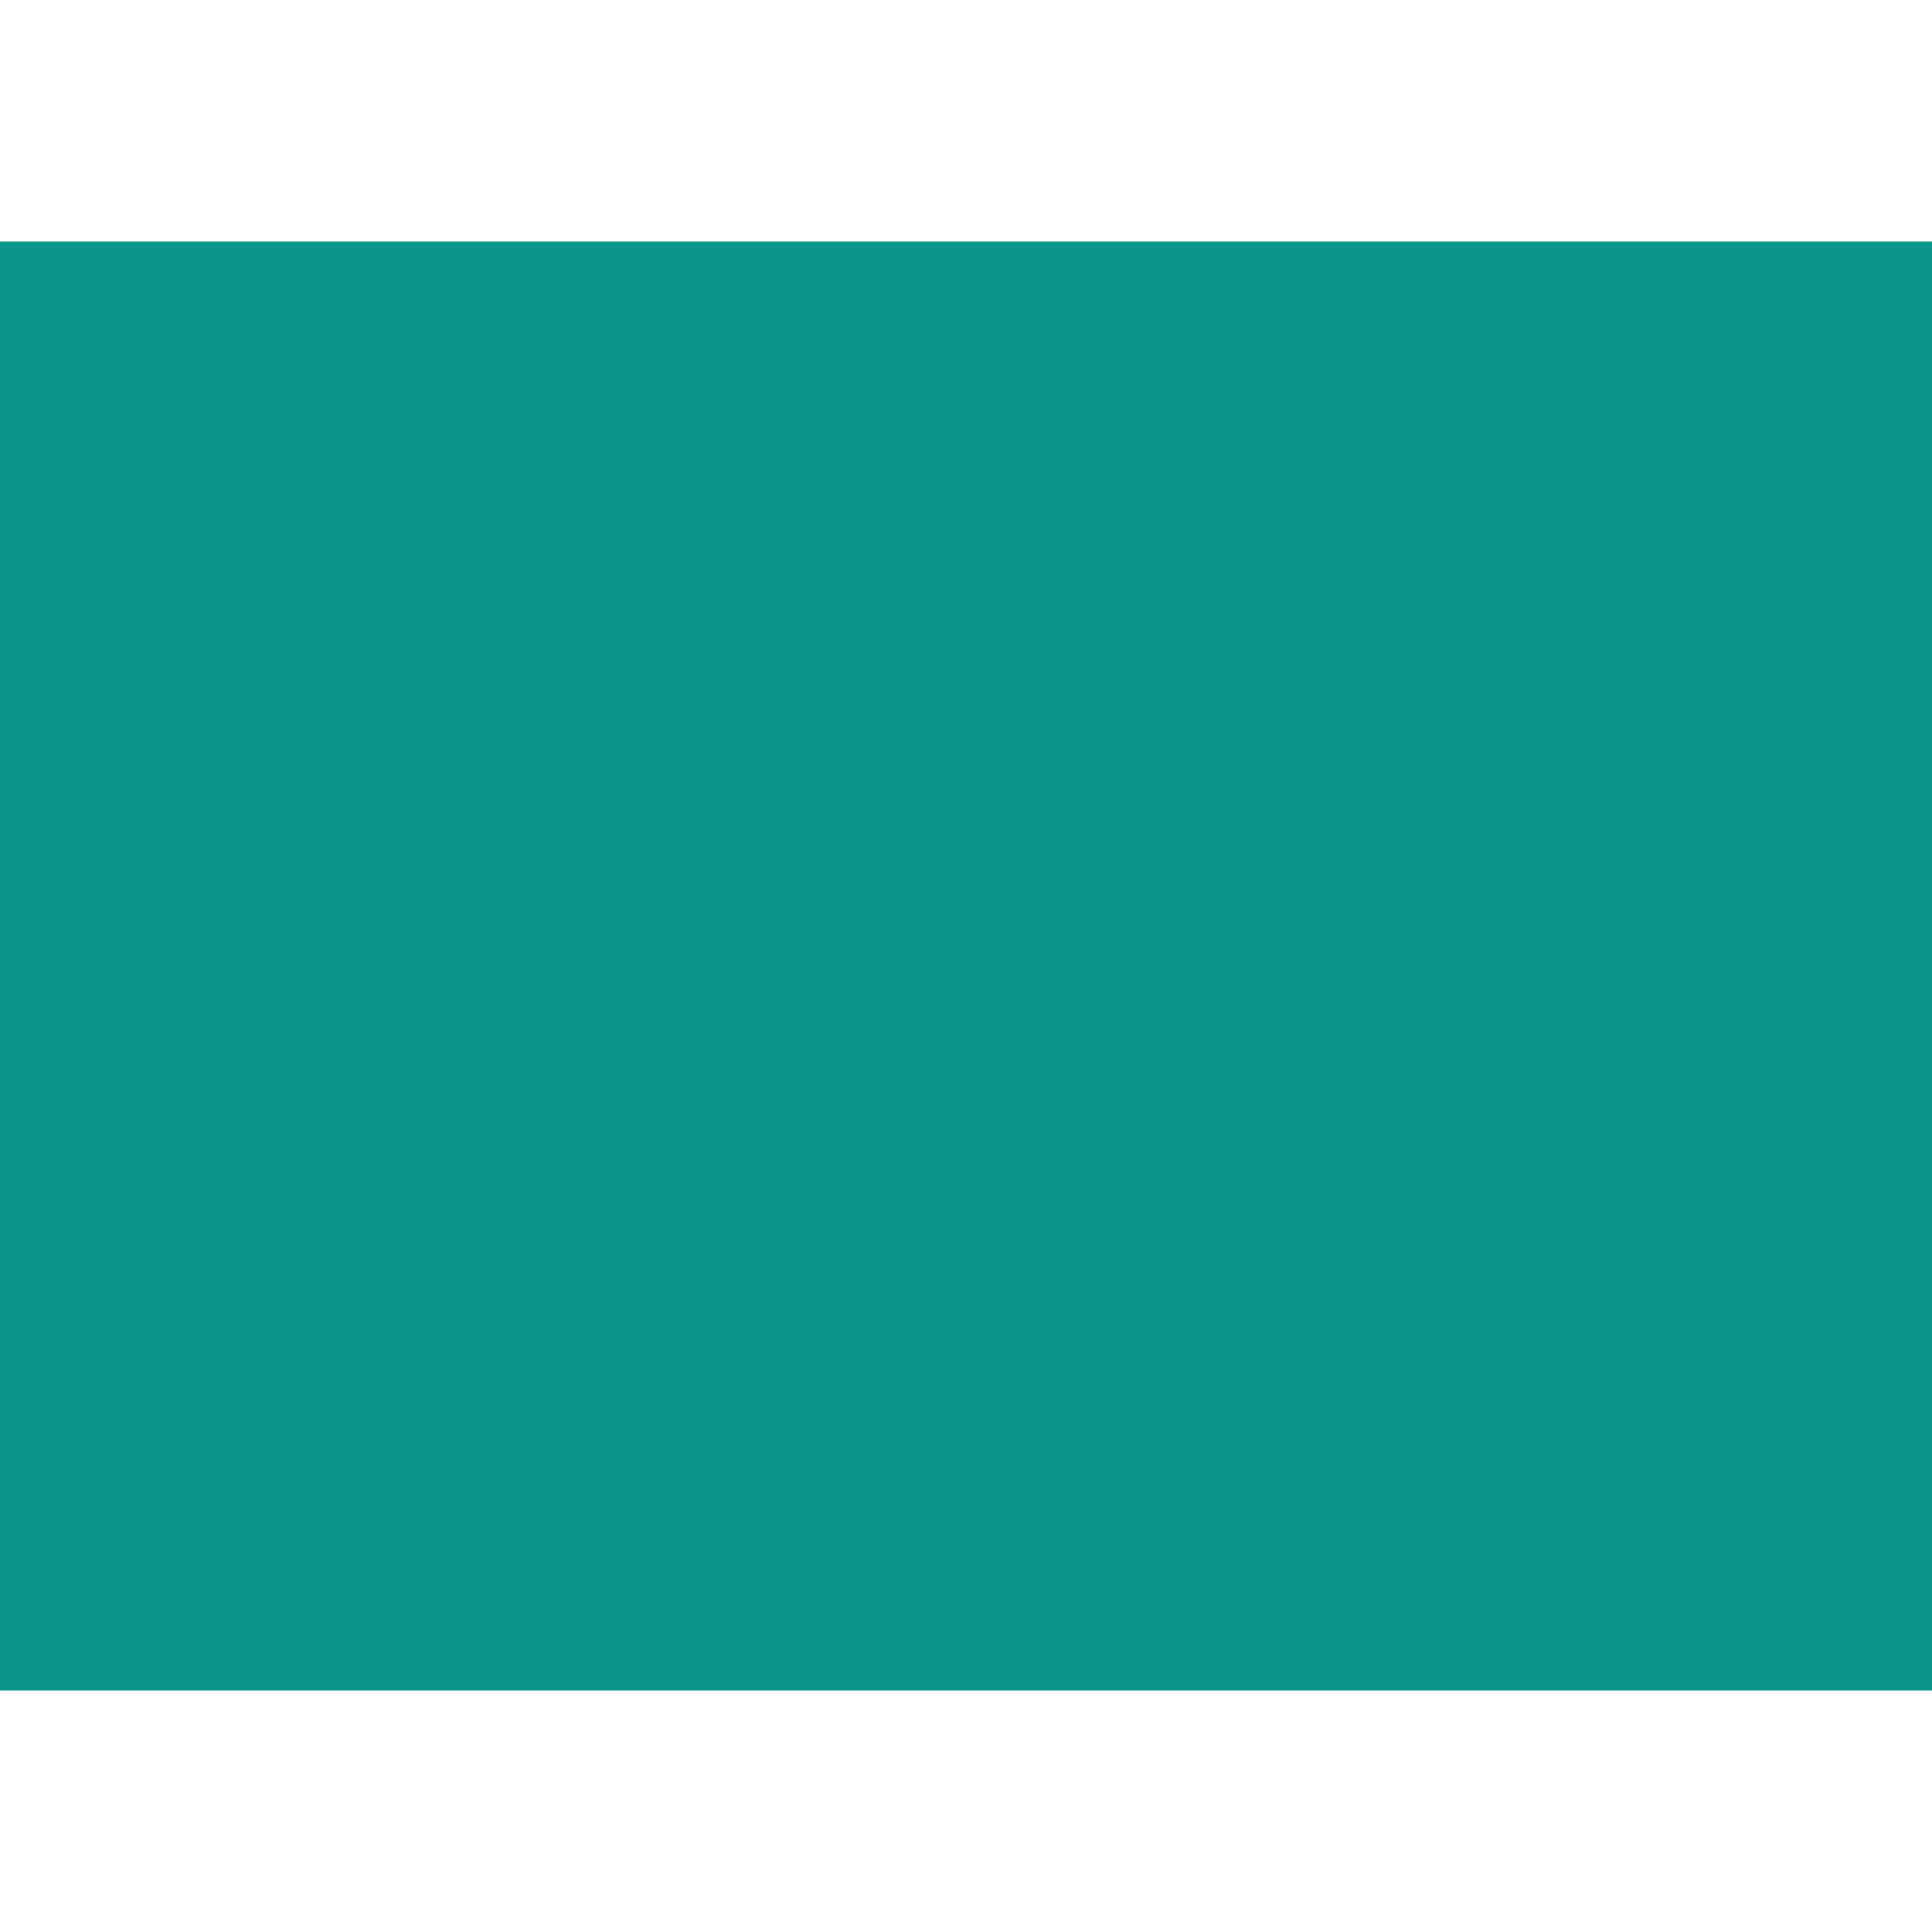
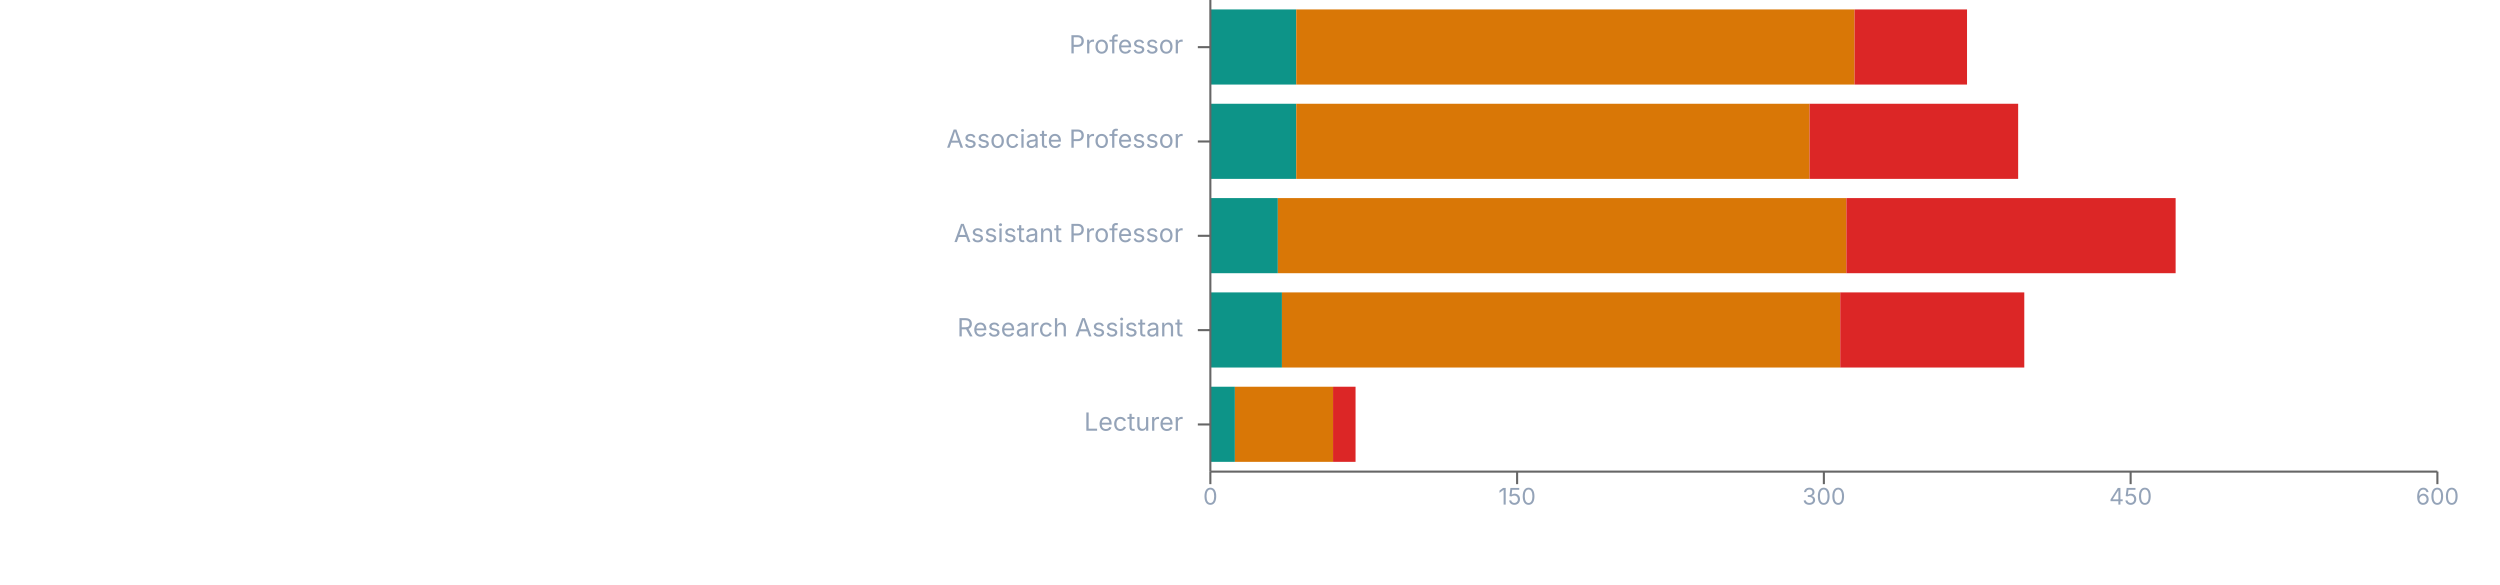
- <svg xmlns="http://www.w3.org/2000/svg" aria-label="Centre legend icon" class="recharts-surface" width="14" height="14" viewBox="0 0 32 32" style="display: inline-block; vertical-align: middle; margin-right: 4px; font-family: system-ui, -apple-system, sans-serif;">
-   <path stroke="none" fill="#0D9488" d="M0,4h32v24h-32z" class="recharts-legend-icon" />
+ <svg xmlns="http://www.w3.org/2000/svg" role="application" tabindex="0" class="recharts-surface" width="1198" height="280" viewBox="0 0 1198 280" style="width: 100%; height: 100%; display: block; font-family: Inter, system-ui, -apple-system, sans-serif;">
+   <g tabindex="-1" class="recharts-zIndex-layer_-100" />
+   <g tabindex="-1" class="recharts-zIndex-layer_-50" />
+   <defs>
+     <clipPath id="recharts2-clip">
+       <rect x="580" y="0" height="226" width="588" />
+     </clipPath>
+   </defs>
+   <g tabindex="-1" class="recharts-zIndex-layer_100" />
+   <g tabindex="-1" class="recharts-zIndex-layer_200" />
+   <g tabindex="-1" class="recharts-zIndex-layer_300">
+     <g class="recharts-layer recharts-bar" id="recharts-bar-_r_1_">
+       <g class="recharts-layer recharts-bar-rectangles">
+         <g class="recharts-layer">
+           <g class="recharts-layer recharts-bar-rectangle">
+             <g class="recharts-layer recharts-inactive-bar">
+               <path name="Professor" fill="#0D9488" x="580" y="4.52" width="41.16" height="36" radius="0" class="recharts-rectangle" d="M 580,4.52 h 41.16 v 36 h -41.16 Z" />
+             </g>
+           </g>
+           <g class="recharts-layer recharts-bar-rectangle">
+             <g class="recharts-layer recharts-inactive-bar">
+               <path name="Associate Professor" fill="#0D9488" x="580" y="49.72" width="41.16" height="36" radius="0" class="recharts-rectangle" d="M 580,49.72 h 41.16 v 36 h -41.16 Z" />
+             </g>
+           </g>
+           <g class="recharts-layer recharts-bar-rectangle">
+             <g class="recharts-layer recharts-inactive-bar">
+               <path name="Assistant Professor" fill="#0D9488" x="580" y="94.92" width="32.34" height="36" radius="0" class="recharts-rectangle" d="M 580,94.92 h 32.34 v 36 h -32.34 Z" />
+             </g>
+           </g>
+           <g class="recharts-layer recharts-bar-rectangle">
+             <g class="recharts-layer recharts-inactive-bar">
+               <path name="Research Assistant" fill="#0D9488" x="580" y="140.12" width="34.3" height="36" radius="0" class="recharts-rectangle" d="M 580,140.12 h 34.3 v 36 h -34.3 Z" />
+             </g>
+           </g>
+           <g class="recharts-layer recharts-bar-rectangle">
+             <g class="recharts-layer recharts-inactive-bar">
+               <path name="Lecturer" fill="#0D9488" x="580" y="185.32" width="11.76" height="36" radius="0" class="recharts-rectangle" d="M 580,185.32 h 11.76 v 36 h -11.76 Z" />
+             </g>
+           </g>
+         </g>
+       </g>
+     </g>
+     <g class="recharts-layer recharts-bar" id="recharts-bar-_r_2_">
+       <g class="recharts-layer recharts-bar-rectangles">
+         <g class="recharts-layer">
+           <g class="recharts-layer recharts-bar-rectangle">
+             <g class="recharts-layer recharts-inactive-bar">
+               <path name="Professor" fill="#D97706" x="621.16" y="4.52" width="267.54" height="36" radius="0" class="recharts-rectangle" d="M 621.16,4.52 h 267.54 v 36 h -267.54 Z" />
+             </g>
+           </g>
+           <g class="recharts-layer recharts-bar-rectangle">
+             <g class="recharts-layer recharts-inactive-bar">
+               <path name="Associate Professor" fill="#D97706" x="621.16" y="49.72" width="245.98" height="36" radius="0" class="recharts-rectangle" d="M 621.16,49.72 h 245.98 v 36 h -245.98 Z" />
+             </g>
+           </g>
+           <g class="recharts-layer recharts-bar-rectangle">
+             <g class="recharts-layer recharts-inactive-bar">
+               <path name="Assistant Professor" fill="#D97706" x="612.34" y="94.92" width="272.44" height="36" radius="0" class="recharts-rectangle" d="M 612.34,94.92 h 272.44 v 36 h -272.44 Z" />
+             </g>
+           </g>
+           <g class="recharts-layer recharts-bar-rectangle">
+             <g class="recharts-layer recharts-inactive-bar">
+               <path name="Research Assistant" fill="#D97706" x="614.3" y="140.12" width="267.54" height="36" radius="0" class="recharts-rectangle" d="M 614.3,140.12 h 267.54 v 36 h -267.54 Z" />
+             </g>
+           </g>
+           <g class="recharts-layer recharts-bar-rectangle">
+             <g class="recharts-layer recharts-inactive-bar">
+               <path name="Lecturer" fill="#D97706" x="591.76" y="185.32" width="47.04" height="36" radius="0" class="recharts-rectangle" d="M 591.76,185.32 h 47.04 v 36 h -47.04 Z" />
+             </g>
+           </g>
+         </g>
+       </g>
+     </g>
+     <g class="recharts-layer recharts-bar" id="recharts-bar-_r_3_">
+       <g class="recharts-layer recharts-bar-rectangles">
+         <g class="recharts-layer">
+           <g class="recharts-layer recharts-bar-rectangle">
+             <g class="recharts-layer recharts-inactive-bar">
+               <path name="Professor" fill="#DC2626" x="888.7" y="4.52" width="53.9" height="36" radius="0" class="recharts-rectangle" d="M 888.7,4.52 h 53.9 v 36 h -53.9 Z" />
+             </g>
+           </g>
+           <g class="recharts-layer recharts-bar-rectangle">
+             <g class="recharts-layer recharts-inactive-bar">
+               <path name="Associate Professor" fill="#DC2626" x="867.14" y="49.72" width="99.96" height="36" radius="0" class="recharts-rectangle" d="M 867.14,49.72 h 99.96 v 36 h -99.96 Z" />
+             </g>
+           </g>
+           <g class="recharts-layer recharts-bar-rectangle">
+             <g class="recharts-layer recharts-inactive-bar">
+               <path name="Assistant Professor" fill="#DC2626" x="884.78" y="94.92" width="157.78" height="36" radius="0" class="recharts-rectangle" d="M 884.78,94.92 h 157.78 v 36 h -157.78 Z" />
+             </g>
+           </g>
+           <g class="recharts-layer recharts-bar-rectangle">
+             <g class="recharts-layer recharts-inactive-bar">
+               <path name="Research Assistant" fill="#DC2626" x="881.84" y="140.12" width="88.2" height="36" radius="0" class="recharts-rectangle" d="M 881.84,140.12 h 88.2 v 36 h -88.2 Z" />
+             </g>
+           </g>
+           <g class="recharts-layer recharts-bar-rectangle">
+             <g class="recharts-layer recharts-inactive-bar">
+               <path name="Lecturer" fill="#DC2626" x="638.8" y="185.32" width="10.78" height="36" radius="0" class="recharts-rectangle" d="M 638.8,185.32 h 10.78 v 36 h -10.78 Z" />
+             </g>
+           </g>
+         </g>
+       </g>
+     </g>
+   </g>
+   <g tabindex="-1" class="recharts-zIndex-layer_400" />
+   <g tabindex="-1" class="recharts-zIndex-layer_500">
+     <g class="recharts-layer recharts-cartesian-axis recharts-xAxis xAxis">
+       <line angle="0" height="30" orientation="bottom" x="580" y="226" width="588" class="recharts-cartesian-axis-line" stroke="#666" fill="none" x1="580" y1="226" x2="1168" y2="226" />
+       <g class="recharts-cartesian-axis-ticks recharts-xAxis-ticks">
+         <g class="recharts-cartesian-axis-tick-lines recharts-xAxis-tick-lines">
+           <g class="recharts-layer recharts-cartesian-axis-tick">
+             <line angle="0" height="30" orientation="bottom" x="580" y="226" width="588" class="recharts-cartesian-axis-tick-line" stroke="#666" fill="none" x1="580" y1="232" x2="580" y2="226" />
+           </g>
+           <g class="recharts-layer recharts-cartesian-axis-tick">
+             <line angle="0" height="30" orientation="bottom" x="580" y="226" width="588" class="recharts-cartesian-axis-tick-line" stroke="#666" fill="none" x1="727" y1="232" x2="727" y2="226" />
+           </g>
+           <g class="recharts-layer recharts-cartesian-axis-tick">
+             <line angle="0" height="30" orientation="bottom" x="580" y="226" width="588" class="recharts-cartesian-axis-tick-line" stroke="#666" fill="none" x1="874" y1="232" x2="874" y2="226" />
+           </g>
+           <g class="recharts-layer recharts-cartesian-axis-tick">
+             <line angle="0" height="30" orientation="bottom" x="580" y="226" width="588" class="recharts-cartesian-axis-tick-line" stroke="#666" fill="none" x1="1021" y1="232" x2="1021" y2="226" />
+           </g>
+           <g class="recharts-layer recharts-cartesian-axis-tick">
+             <line angle="0" height="30" orientation="bottom" x="580" y="226" width="588" class="recharts-cartesian-axis-tick-line" stroke="#666" fill="none" x1="1168" y1="232" x2="1168" y2="226" />
+           </g>
+         </g>
+       </g>
+     </g>
+     <g class="recharts-layer recharts-cartesian-axis recharts-yAxis yAxis">
+       <line width="290" angle="0" orientation="left" x="290" y="0" height="226" class="recharts-cartesian-axis-line" stroke="#666" fill="none" x1="580" y1="0" x2="580" y2="226" />
+       <g class="recharts-cartesian-axis-ticks recharts-yAxis-ticks">
+         <g class="recharts-cartesian-axis-tick-lines recharts-yAxis-tick-lines">
+           <g class="recharts-layer recharts-cartesian-axis-tick">
+             <line width="290" angle="0" orientation="left" x="290" y="0" height="226" class="recharts-cartesian-axis-tick-line" stroke="#666" fill="none" x1="574" y1="22.6" x2="580" y2="22.6" />
+           </g>
+           <g class="recharts-layer recharts-cartesian-axis-tick">
+             <line width="290" angle="0" orientation="left" x="290" y="0" height="226" class="recharts-cartesian-axis-tick-line" stroke="#666" fill="none" x1="574" y1="67.8" x2="580" y2="67.8" />
+           </g>
+           <g class="recharts-layer recharts-cartesian-axis-tick">
+             <line width="290" angle="0" orientation="left" x="290" y="0" height="226" class="recharts-cartesian-axis-tick-line" stroke="#666" fill="none" x1="574" y1="113" x2="580" y2="113" />
+           </g>
+           <g class="recharts-layer recharts-cartesian-axis-tick">
+             <line width="290" angle="0" orientation="left" x="290" y="0" height="226" class="recharts-cartesian-axis-tick-line" stroke="#666" fill="none" x1="574" y1="158.2" x2="580" y2="158.2" />
+           </g>
+           <g class="recharts-layer recharts-cartesian-axis-tick">
+             <line width="290" angle="0" orientation="left" x="290" y="0" height="226" class="recharts-cartesian-axis-tick-line" stroke="#666" fill="none" x1="574" y1="203.4" x2="580" y2="203.4" />
+           </g>
+         </g>
+       </g>
+     </g>
+   </g>
+   <g tabindex="-1" class="recharts-zIndex-layer_600" />
+   <g tabindex="-1" class="recharts-zIndex-layer_1000" />
+   <g tabindex="-1" class="recharts-zIndex-layer_1100" />
+   <g tabindex="-1" class="recharts-zIndex-layer_1200" />
+   <g tabindex="-1" class="recharts-zIndex-layer_2000">
+     <g class="recharts-cartesian-axis-tick-labels recharts-xAxis-tick-labels">
+       <g class="recharts-layer recharts-cartesian-axis-tick-label">
+         <text height="30" orientation="bottom" width="588" stroke="none" font-size="11" x="580" y="234" class="recharts-text recharts-cartesian-axis-tick-value" text-anchor="middle" fill="#94A3B8">
+           <tspan x="580" dy="0.71em">0</tspan>
+         </text>
+       </g>
+       <g class="recharts-layer recharts-cartesian-axis-tick-label">
+         <text height="30" orientation="bottom" width="588" stroke="none" font-size="11" x="727" y="234" class="recharts-text recharts-cartesian-axis-tick-value" text-anchor="middle" fill="#94A3B8">
+           <tspan x="727" dy="0.71em">150</tspan>
+         </text>
+       </g>
+       <g class="recharts-layer recharts-cartesian-axis-tick-label">
+         <text height="30" orientation="bottom" width="588" stroke="none" font-size="11" x="874" y="234" class="recharts-text recharts-cartesian-axis-tick-value" text-anchor="middle" fill="#94A3B8">
+           <tspan x="874" dy="0.71em">300</tspan>
+         </text>
+       </g>
+       <g class="recharts-layer recharts-cartesian-axis-tick-label">
+         <text height="30" orientation="bottom" width="588" stroke="none" font-size="11" x="1021" y="234" class="recharts-text recharts-cartesian-axis-tick-value" text-anchor="middle" fill="#94A3B8">
+           <tspan x="1021" dy="0.71em">450</tspan>
+         </text>
+       </g>
+       <g class="recharts-layer recharts-cartesian-axis-tick-label">
+         <text height="30" orientation="bottom" width="588" stroke="none" font-size="11" x="1168" y="234" class="recharts-text recharts-cartesian-axis-tick-value" text-anchor="middle" fill="#94A3B8">
+           <tspan x="1168" dy="0.71em">600</tspan>
+         </text>
+       </g>
+     </g>
+     <g class="recharts-cartesian-axis-tick-labels recharts-yAxis-tick-labels">
+       <g class="recharts-layer recharts-cartesian-axis-tick-label">
+         <text x="567" y="22.6" dy="3" text-anchor="end" fill="#94A3B8" font-size="12">Professor</text>
+       </g>
+       <g class="recharts-layer recharts-cartesian-axis-tick-label">
+         <text x="567" y="67.8" dy="3" text-anchor="end" fill="#94A3B8" font-size="12">Associate Professor</text>
+       </g>
+       <g class="recharts-layer recharts-cartesian-axis-tick-label">
+         <text x="567" y="113" dy="3" text-anchor="end" fill="#94A3B8" font-size="12">Assistant Professor</text>
+       </g>
+       <g class="recharts-layer recharts-cartesian-axis-tick-label">
+         <text x="567" y="158.2" dy="3" text-anchor="end" fill="#94A3B8" font-size="12">Research Assistant</text>
+       </g>
+       <g class="recharts-layer recharts-cartesian-axis-tick-label">
+         <text x="567" y="203.4" dy="3" text-anchor="end" fill="#94A3B8" font-size="12">Lecturer</text>
+       </g>
+     </g>
+   </g>
</svg>
